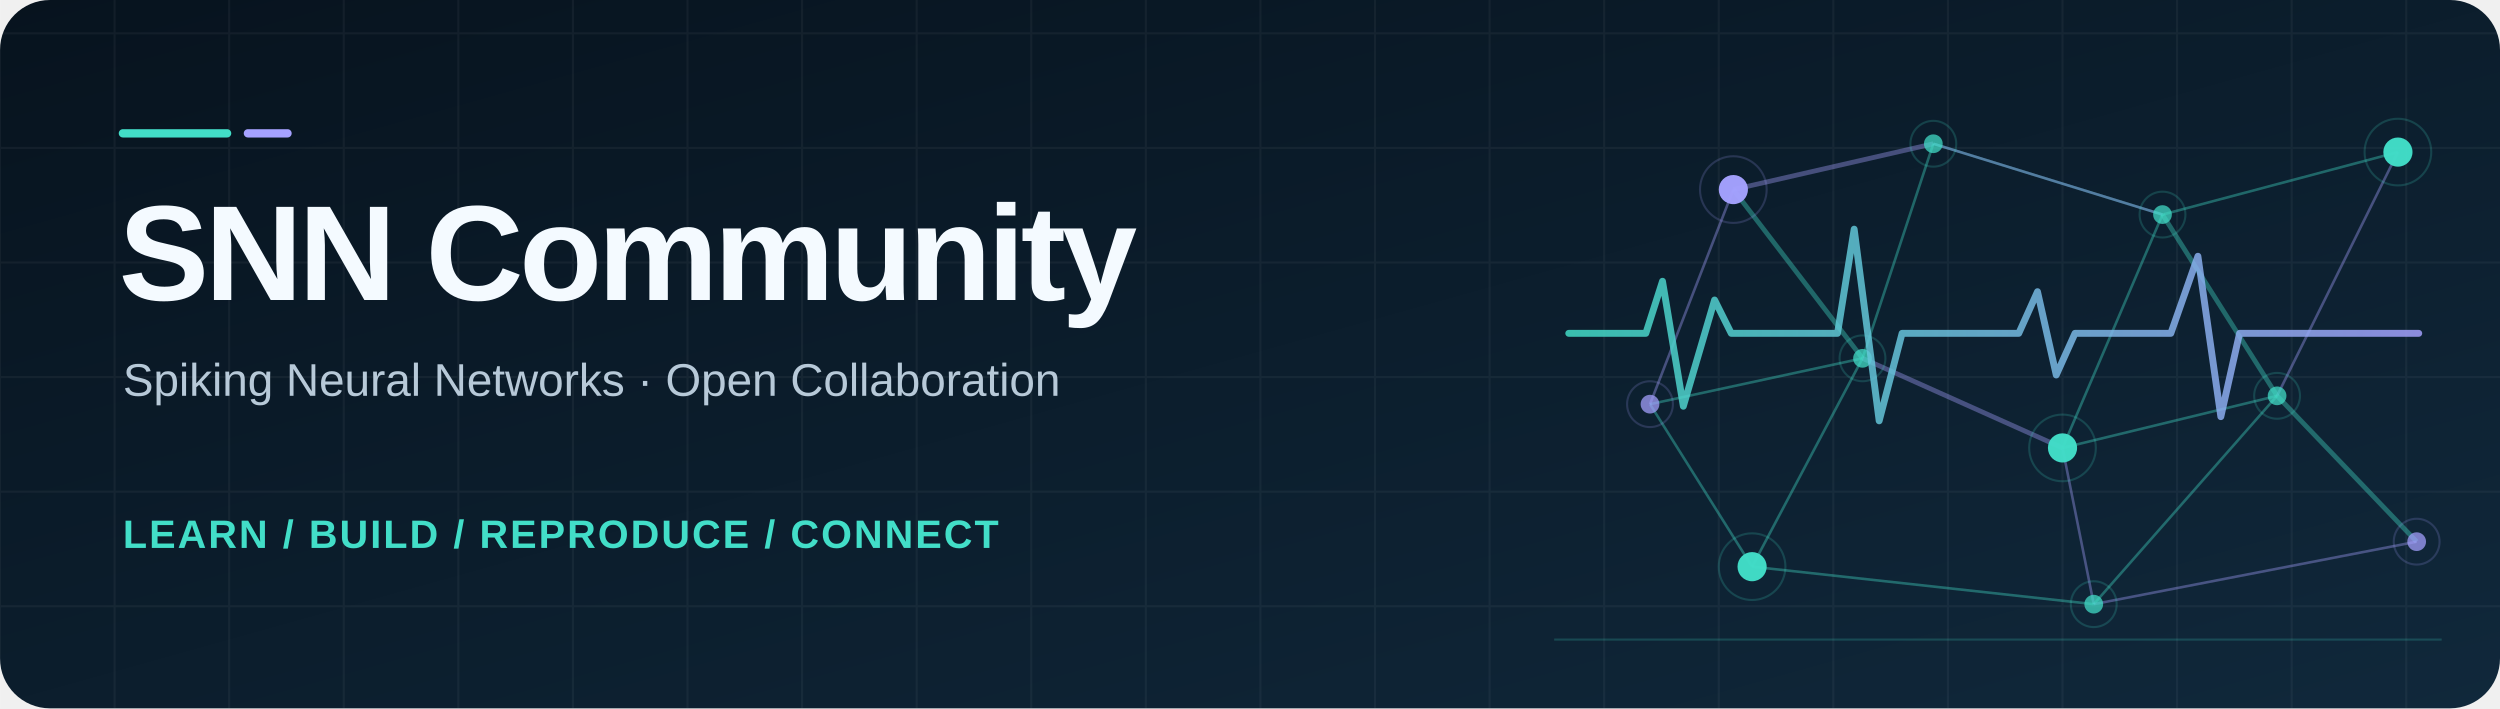
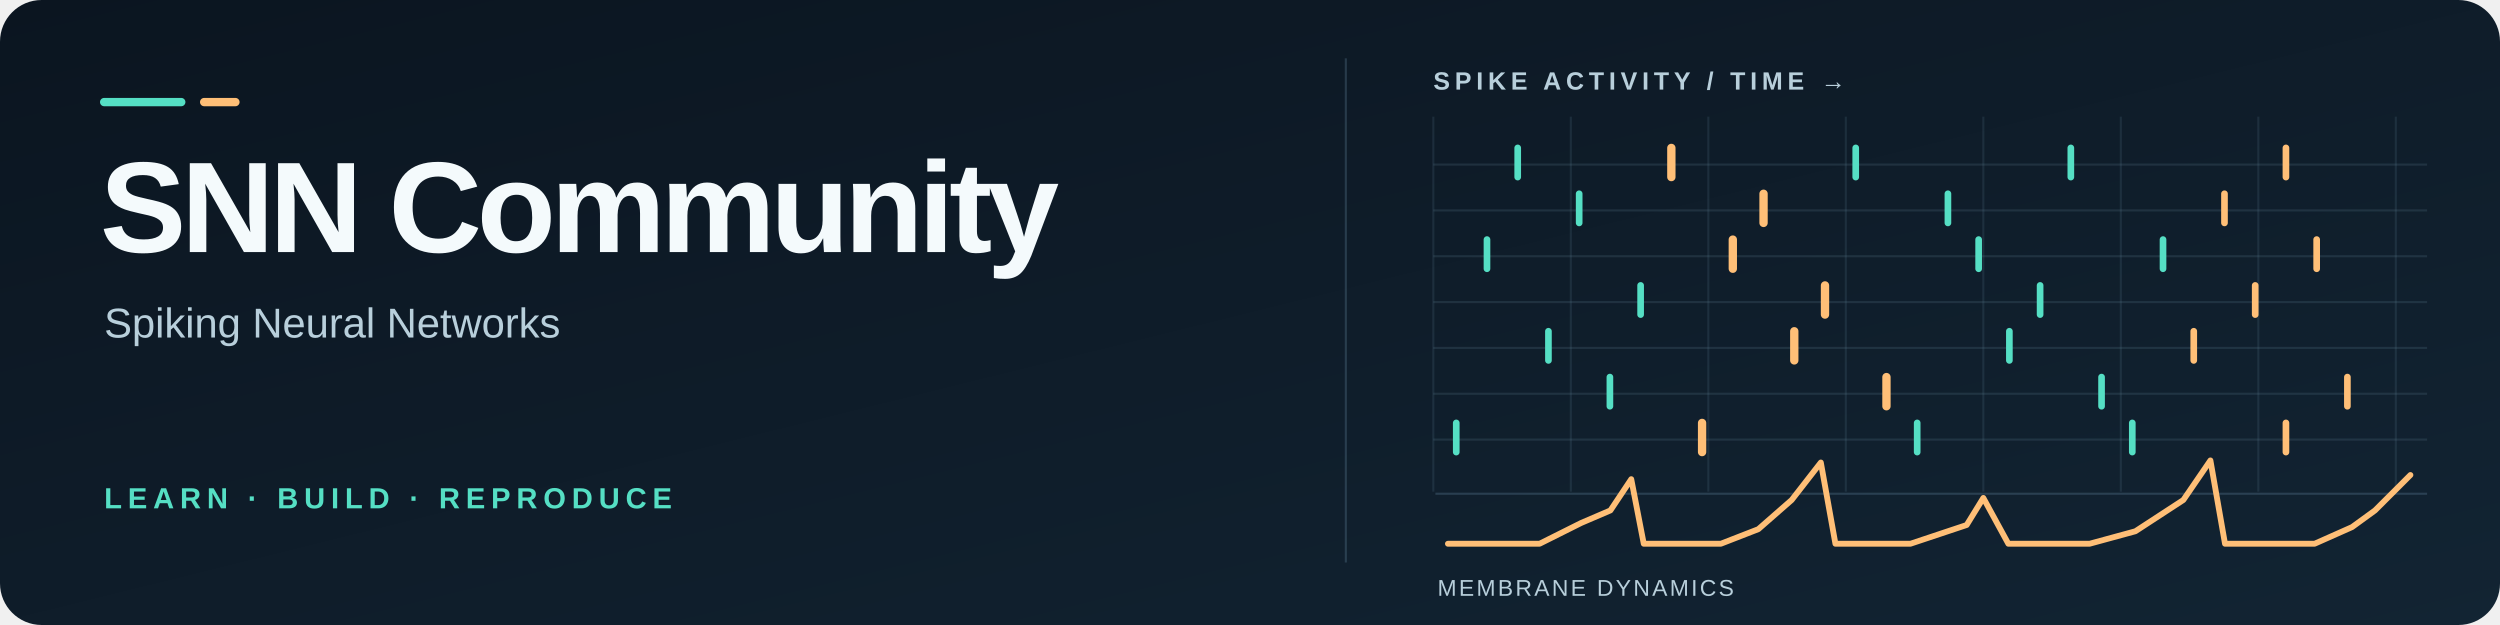
- <svg xmlns="http://www.w3.org/2000/svg" width="1200" height="340" viewBox="0 0 1200 340" role="img" aria-labelledby="title desc">
+ <svg xmlns="http://www.w3.org/2000/svg" width="1200" height="300" viewBox="0 0 1200 300" role="img" aria-labelledby="title description">
  <defs>
-     <linearGradient id="bg" x1="0" y1="0" x2="1" y2="1">
-       <stop offset="0" stop-color="#07131E" />
-       <stop offset="1" stop-color="#10283B" />
-     </linearGradient>
-     <linearGradient id="spike" x1="0" y1="0" x2="1" y2="0">
-       <stop offset="0" stop-color="#42DEC8" />
-       <stop offset="1" stop-color="#A5A1FF" />
+     <linearGradient id="backdrop" x1="0" y1="0" x2="1" y2="1">
+       <stop offset="0" stop-color="#0B1520" />
+       <stop offset="1" stop-color="#122433" />
    </linearGradient>
  </defs>
-   <rect width="1200" height="340" rx="24" fill="url(#bg)" />
-   <g opacity="0.045" stroke="#FFFFFF" stroke-width="1">
-     <path d="M0 0V340" />
-     <path d="M55 0V340" />
-     <path d="M110 0V340" />
-     <path d="M165 0V340" />
-     <path d="M220 0V340" />
-     <path d="M275 0V340" />
-     <path d="M330 0V340" />
-     <path d="M385 0V340" />
-     <path d="M440 0V340" />
-     <path d="M495 0V340" />
-     <path d="M550 0V340" />
-     <path d="M605 0V340" />
-     <path d="M660 0V340" />
-     <path d="M715 0V340" />
-     <path d="M770 0V340" />
-     <path d="M825 0V340" />
-     <path d="M880 0V340" />
-     <path d="M935 0V340" />
-     <path d="M990 0V340" />
-     <path d="M1045 0V340" />
-     <path d="M1100 0V340" />
-     <path d="M1155 0V340" />
-     <path d="M1210 0V340" />
-     <path d="M0 16H1200" />
-     <path d="M0 71H1200" />
-     <path d="M0 126H1200" />
-     <path d="M0 181H1200" />
-     <path d="M0 236H1200" />
-     <path d="M0 291H1200" />
-     <path d="M0 346H1200" />
-   </g>
-   <rect x="57" y="62" width="54" height="4" rx="2" fill="#42DEC8" />
-   <rect x="117" y="62" width="23" height="4" rx="2" fill="#A5A1FF" />
-   <text x="57" y="144" font-family="Arial, Helvetica, sans-serif" font-size="65" font-weight="700" letter-spacing="-2.0" fill="#F4FAFF">SNN Community</text>
-   <text x="59" y="190" font-family="Arial, Helvetica, sans-serif" font-size="22" font-weight="400" fill="#B7C9D8">Spiking Neural Networks · Open Collaboration</text>
-   <text x="59" y="263" font-family="Arial, Helvetica, sans-serif" font-size="19" font-weight="700" letter-spacing="1.0" fill="#42DEC8">LEARN   /   BUILD   /   REPRODUCE   /   CONNECT</text>
-   <g>
-     <path d="M832 91 L928 69" stroke="#A5A1FF" stroke-width="2.3" opacity="0.38" />
-     <path d="M928 69 L1038 103" stroke="#42DEC8" stroke-width="1.25" opacity="0.38" />
-     <path d="M1038 103 L1151 73" stroke="#42DEC8" stroke-width="1.25" opacity="0.38" />
-     <path d="M832 91 L792 194" stroke="#A5A1FF" stroke-width="1.25" opacity="0.38" />
-     <path d="M832 91 L894 172" stroke="#42DEC8" stroke-width="2.3" opacity="0.38" />
-     <path d="M928 69 L894 172" stroke="#42DEC8" stroke-width="1.25" opacity="0.38" />
-     <path d="M928 69 L1038 103" stroke="#A5A1FF" stroke-width="1.25" opacity="0.38" />
-     <path d="M1038 103 L990 215" stroke="#42DEC8" stroke-width="1.25" opacity="0.38" />
-     <path d="M1038 103 L1093 190" stroke="#42DEC8" stroke-width="2.3" opacity="0.38" />
-     <path d="M1151 73 L1093 190" stroke="#A5A1FF" stroke-width="1.25" opacity="0.38" />
-     <path d="M792 194 L894 172" stroke="#42DEC8" stroke-width="1.25" opacity="0.38" />
-     <path d="M792 194 L841 272" stroke="#42DEC8" stroke-width="1.25" opacity="0.38" />
-     <path d="M894 172 L990 215" stroke="#A5A1FF" stroke-width="2.3" opacity="0.38" />
-     <path d="M894 172 L841 272" stroke="#42DEC8" stroke-width="1.25" opacity="0.38" />
-     <path d="M990 215 L1093 190" stroke="#42DEC8" stroke-width="1.25" opacity="0.38" />
-     <path d="M990 215 L1005 290" stroke="#A5A1FF" stroke-width="1.25" opacity="0.38" />
-     <path d="M1093 190 L1160 260" stroke="#42DEC8" stroke-width="2.3" opacity="0.38" />
-     <path d="M1093 190 L1005 290" stroke="#42DEC8" stroke-width="1.25" opacity="0.38" />
-     <path d="M1160 260 L1005 290" stroke="#A5A1FF" stroke-width="1.25" opacity="0.38" />
-     <path d="M841 272 L1005 290" stroke="#42DEC8" stroke-width="1.25" opacity="0.38" />
-     <circle cx="832" cy="91" r="7" fill="#A5A1FF" opacity="0.97" />
-     <circle cx="832" cy="91" r="16" fill="none" stroke="#A5A1FF" stroke-width="1" opacity="0.19" />
-     <circle cx="928" cy="69" r="4.5" fill="#42DEC8" opacity="0.73" />
-     <circle cx="928" cy="69" r="11" fill="none" stroke="#42DEC8" stroke-width="1" opacity="0.19" />
-     <circle cx="1038" cy="103" r="4.5" fill="#42DEC8" opacity="0.73" />
-     <circle cx="1038" cy="103" r="11" fill="none" stroke="#42DEC8" stroke-width="1" opacity="0.19" />
-     <circle cx="1151" cy="73" r="7" fill="#42DEC8" opacity="0.97" />
-     <circle cx="1151" cy="73" r="16" fill="none" stroke="#42DEC8" stroke-width="1" opacity="0.19" />
-     <circle cx="792" cy="194" r="4.5" fill="#A5A1FF" opacity="0.73" />
-     <circle cx="792" cy="194" r="11" fill="none" stroke="#A5A1FF" stroke-width="1" opacity="0.19" />
-     <circle cx="894" cy="172" r="4.5" fill="#42DEC8" opacity="0.73" />
-     <circle cx="894" cy="172" r="11" fill="none" stroke="#42DEC8" stroke-width="1" opacity="0.19" />
-     <circle cx="990" cy="215" r="7" fill="#42DEC8" opacity="0.97" />
-     <circle cx="990" cy="215" r="16" fill="none" stroke="#42DEC8" stroke-width="1" opacity="0.19" />
-     <circle cx="1093" cy="190" r="4.5" fill="#42DEC8" opacity="0.73" />
-     <circle cx="1093" cy="190" r="11" fill="none" stroke="#42DEC8" stroke-width="1" opacity="0.19" />
-     <circle cx="1160" cy="260" r="4.5" fill="#A5A1FF" opacity="0.73" />
-     <circle cx="1160" cy="260" r="11" fill="none" stroke="#A5A1FF" stroke-width="1" opacity="0.19" />
-     <circle cx="841" cy="272" r="7" fill="#42DEC8" opacity="0.97" />
-     <circle cx="841" cy="272" r="16" fill="none" stroke="#42DEC8" stroke-width="1" opacity="0.19" />
-     <circle cx="1005" cy="290" r="4.5" fill="#42DEC8" opacity="0.73" />
-     <circle cx="1005" cy="290" r="11" fill="none" stroke="#42DEC8" stroke-width="1" opacity="0.19" />
-   </g>
-   <path d="M753 160 L790 160 L798 135 L808 195 L823 144 L831 160 L882 160 L890 110 L902 202 L913 160 L969 160 L978 140 L987 180 L996 160 L1042 160 L1055 123 L1066 200 L1075 160 L1161 160" stroke="url(#spike)" fill="none" stroke-width="3.3" stroke-linecap="round" stroke-linejoin="round" opacity="0.83" />
-   <path d="M746 307H1172" stroke="#42DEC8" opacity="0.20" />
+   <rect width="1200" height="300" rx="20" fill="url(#backdrop)" />
+   <path d="M646 28V270" stroke="#759DB7" stroke-width="1" opacity=".25" />
+   <rect x="48" y="47" width="41" height="4" rx="2" fill="#55DFC4" />
+   <rect x="96" y="47" width="19" height="4" rx="2" fill="#FFBF77" />
+   <text x="48" y="121" font-family="Arial,Helvetica,sans-serif" font-size="62" font-weight="700" fill="#F4FAFC" letter-spacing="-2.4">SNN Community</text>
+   <text x="50" y="162" font-family="Arial,Helvetica,sans-serif" font-size="20" font-weight="400" fill="#B8CFDB">Spiking Neural Networks</text>
+   <text x="50" y="244" font-family="Arial,Helvetica,sans-serif" font-size="14" font-weight="700" letter-spacing="2.8" fill="#55DFC4">LEARN  ·  BUILD  ·  REPRODUCE</text>
+   <text x="688" y="43" font-family="Arial,Helvetica,sans-serif" font-size="12" font-weight="700" letter-spacing="2.3" fill="#B8CFDB">SPIKE ACTIVITY  /  TIME →</text>
+   <path d="M688 56 V236" stroke="#759DB7" stroke-width="1" opacity=".14" />
+   <path d="M754 56 V236" stroke="#759DB7" stroke-width="1" opacity=".14" />
+   <path d="M820 56 V236" stroke="#759DB7" stroke-width="1" opacity=".14" />
+   <path d="M886 56 V236" stroke="#759DB7" stroke-width="1" opacity=".14" />
+   <path d="M952 56 V236" stroke="#759DB7" stroke-width="1" opacity=".14" />
+   <path d="M1018 56 V236" stroke="#759DB7" stroke-width="1" opacity=".14" />
+   <path d="M1084 56 V236" stroke="#759DB7" stroke-width="1" opacity=".14" />
+   <path d="M1150 56 V236" stroke="#759DB7" stroke-width="1" opacity=".14" />
+   <line x1="688" y1="79" x2="1165" y2="79" stroke="#58788A" stroke-width="1" opacity=".23" />
+   <path d="M728.5 85v-14" stroke="#55DFC4" stroke-width="3.2" stroke-linecap="round" />
+   <path d="M802.25 85v-14" stroke="#FFBF77" stroke-width="4" stroke-linecap="round" />
+   <path d="M890.75 85v-14" stroke="#55DFC4" stroke-width="3.2" stroke-linecap="round" />
+   <path d="M994 85v-14" stroke="#55DFC4" stroke-width="3.2" stroke-linecap="round" />
+   <path d="M1097.25 85v-14" stroke="#FFBF77" stroke-width="3.2" stroke-linecap="round" />
+   <line x1="688" y1="101" x2="1165" y2="101" stroke="#58788A" stroke-width="1" opacity=".23" />
+   <path d="M758 107v-14" stroke="#55DFC4" stroke-width="3.2" stroke-linecap="round" />
+   <path d="M846.5 107v-14" stroke="#FFBF77" stroke-width="4" stroke-linecap="round" />
+   <path d="M935 107v-14" stroke="#55DFC4" stroke-width="3.2" stroke-linecap="round" />
+   <path d="M1067.75 107v-14" stroke="#FFBF77" stroke-width="3.2" stroke-linecap="round" />
+   <line x1="688" y1="123" x2="1165" y2="123" stroke="#58788A" stroke-width="1" opacity=".23" />
+   <path d="M713.75 129v-14" stroke="#55DFC4" stroke-width="3.2" stroke-linecap="round" />
+   <path d="M831.75 129v-14" stroke="#FFBF77" stroke-width="4" stroke-linecap="round" />
+   <path d="M949.75 129v-14" stroke="#55DFC4" stroke-width="3.2" stroke-linecap="round" />
+   <path d="M1038.25 129v-14" stroke="#55DFC4" stroke-width="3.2" stroke-linecap="round" />
+   <path d="M1112 129v-14" stroke="#FFBF77" stroke-width="3.2" stroke-linecap="round" />
+   <line x1="688" y1="145" x2="1165" y2="145" stroke="#58788A" stroke-width="1" opacity=".23" />
+   <path d="M787.5 151v-14" stroke="#55DFC4" stroke-width="3.2" stroke-linecap="round" />
+   <path d="M876 151v-14" stroke="#FFBF77" stroke-width="4" stroke-linecap="round" />
+   <path d="M979.25 151v-14" stroke="#55DFC4" stroke-width="3.2" stroke-linecap="round" />
+   <path d="M1082.5 151v-14" stroke="#FFBF77" stroke-width="3.2" stroke-linecap="round" />
+   <line x1="688" y1="167" x2="1165" y2="167" stroke="#58788A" stroke-width="1" opacity=".23" />
+   <path d="M743.25 173v-14" stroke="#55DFC4" stroke-width="3.2" stroke-linecap="round" />
+   <path d="M861.25 173v-14" stroke="#FFBF77" stroke-width="4" stroke-linecap="round" />
+   <path d="M964.5 173v-14" stroke="#55DFC4" stroke-width="3.2" stroke-linecap="round" />
+   <path d="M1053 173v-14" stroke="#FFBF77" stroke-width="3.2" stroke-linecap="round" />
+   <line x1="688" y1="189" x2="1165" y2="189" stroke="#58788A" stroke-width="1" opacity=".23" />
+   <path d="M772.75 195v-14" stroke="#55DFC4" stroke-width="3.2" stroke-linecap="round" />
+   <path d="M905.5 195v-14" stroke="#FFBF77" stroke-width="4" stroke-linecap="round" />
+   <path d="M1008.75 195v-14" stroke="#55DFC4" stroke-width="3.2" stroke-linecap="round" />
+   <path d="M1126.75 195v-14" stroke="#FFBF77" stroke-width="3.2" stroke-linecap="round" />
+   <line x1="688" y1="211" x2="1165" y2="211" stroke="#58788A" stroke-width="1" opacity=".23" />
+   <path d="M699 217v-14" stroke="#55DFC4" stroke-width="3.2" stroke-linecap="round" />
+   <path d="M817 217v-14" stroke="#FFBF77" stroke-width="4" stroke-linecap="round" />
+   <path d="M920.25 217v-14" stroke="#55DFC4" stroke-width="3.2" stroke-linecap="round" />
+   <path d="M1023.5 217v-14" stroke="#55DFC4" stroke-width="3.2" stroke-linecap="round" />
+   <path d="M1097.25 217v-14" stroke="#FFBF77" stroke-width="3.2" stroke-linecap="round" />
+   <path d="M689 237H1165" stroke="#759DB7" stroke-width="1" opacity=".25" />
+   <path d="M695 261L739 261L759 251L773 245L783 230L789 261L826 261L844 254L860 240L874 222L881 261L917 261L932 256L944 252L952 239L964 261L1003 261L1025 255L1048 240L1061 221L1068 261L1111 261L1129 253L1140 245L1157 228" stroke="#FFBF77" stroke-width="2.8" fill="none" stroke-linejoin="round" stroke-linecap="round" />
+   <text x="690" y="286" font-family="Arial,Helvetica,sans-serif" font-size="11" letter-spacing="1.1" fill="#B8CFDB">MEMBRANE DYNAMICS</text>
</svg>
